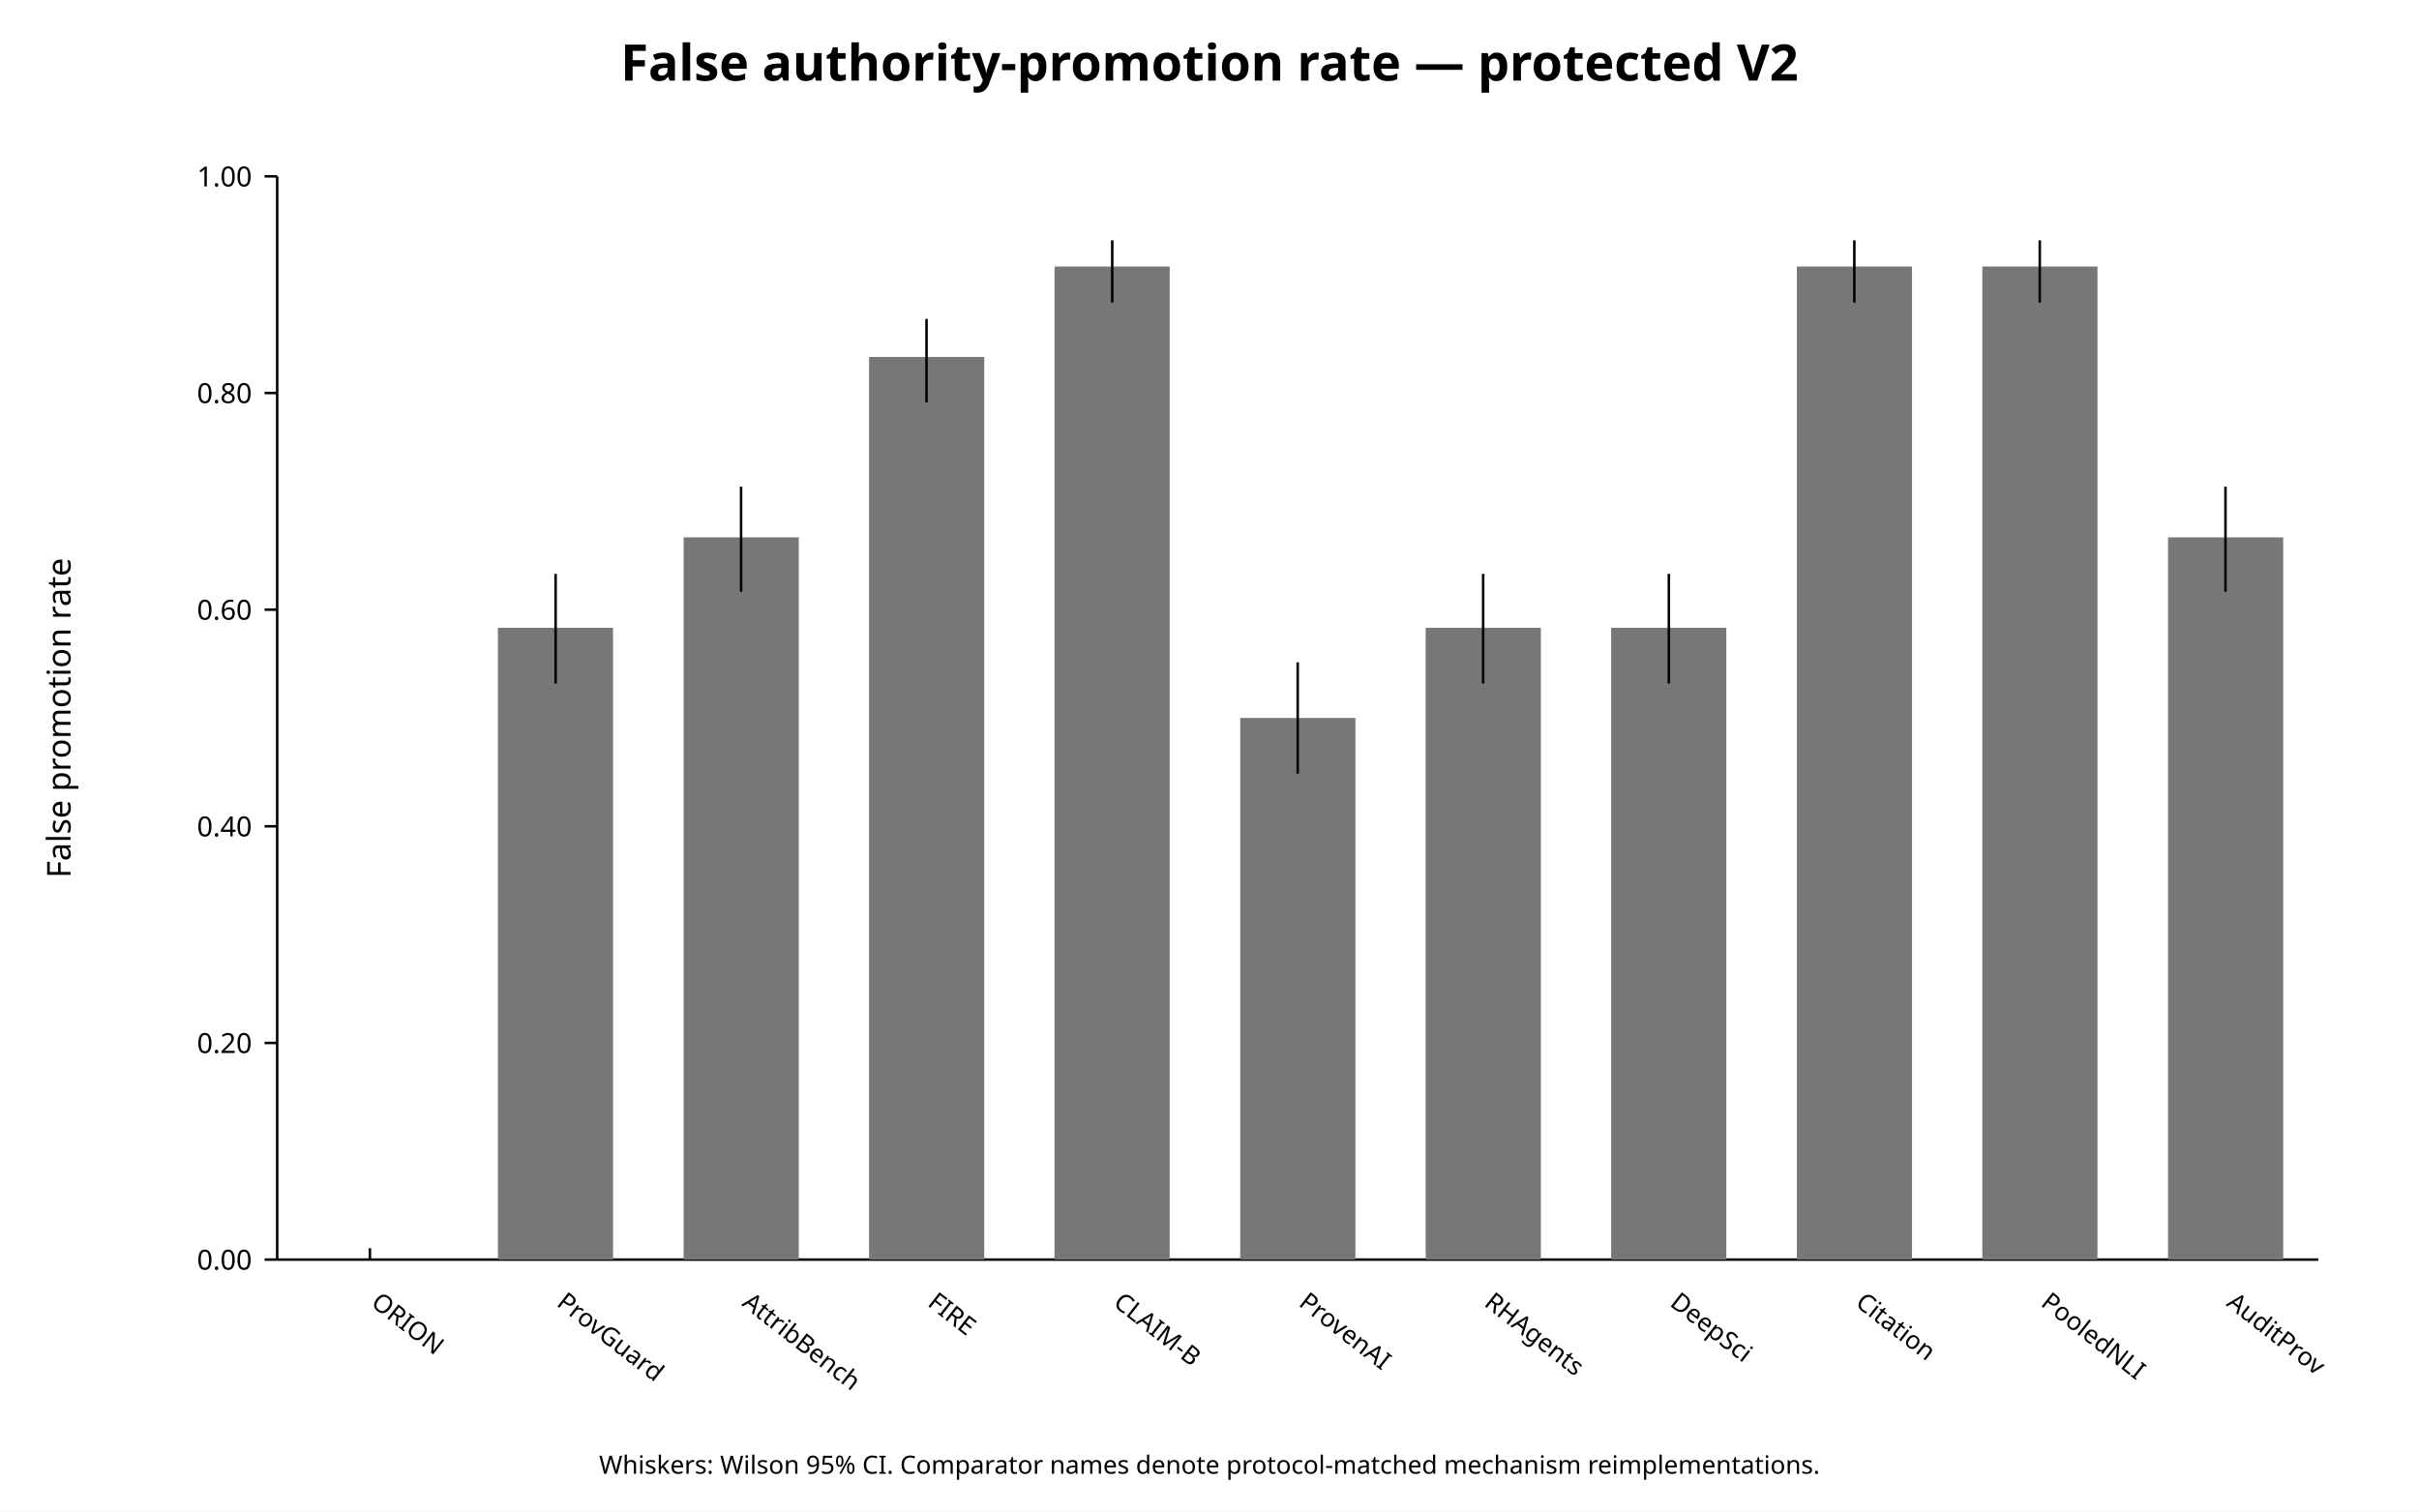
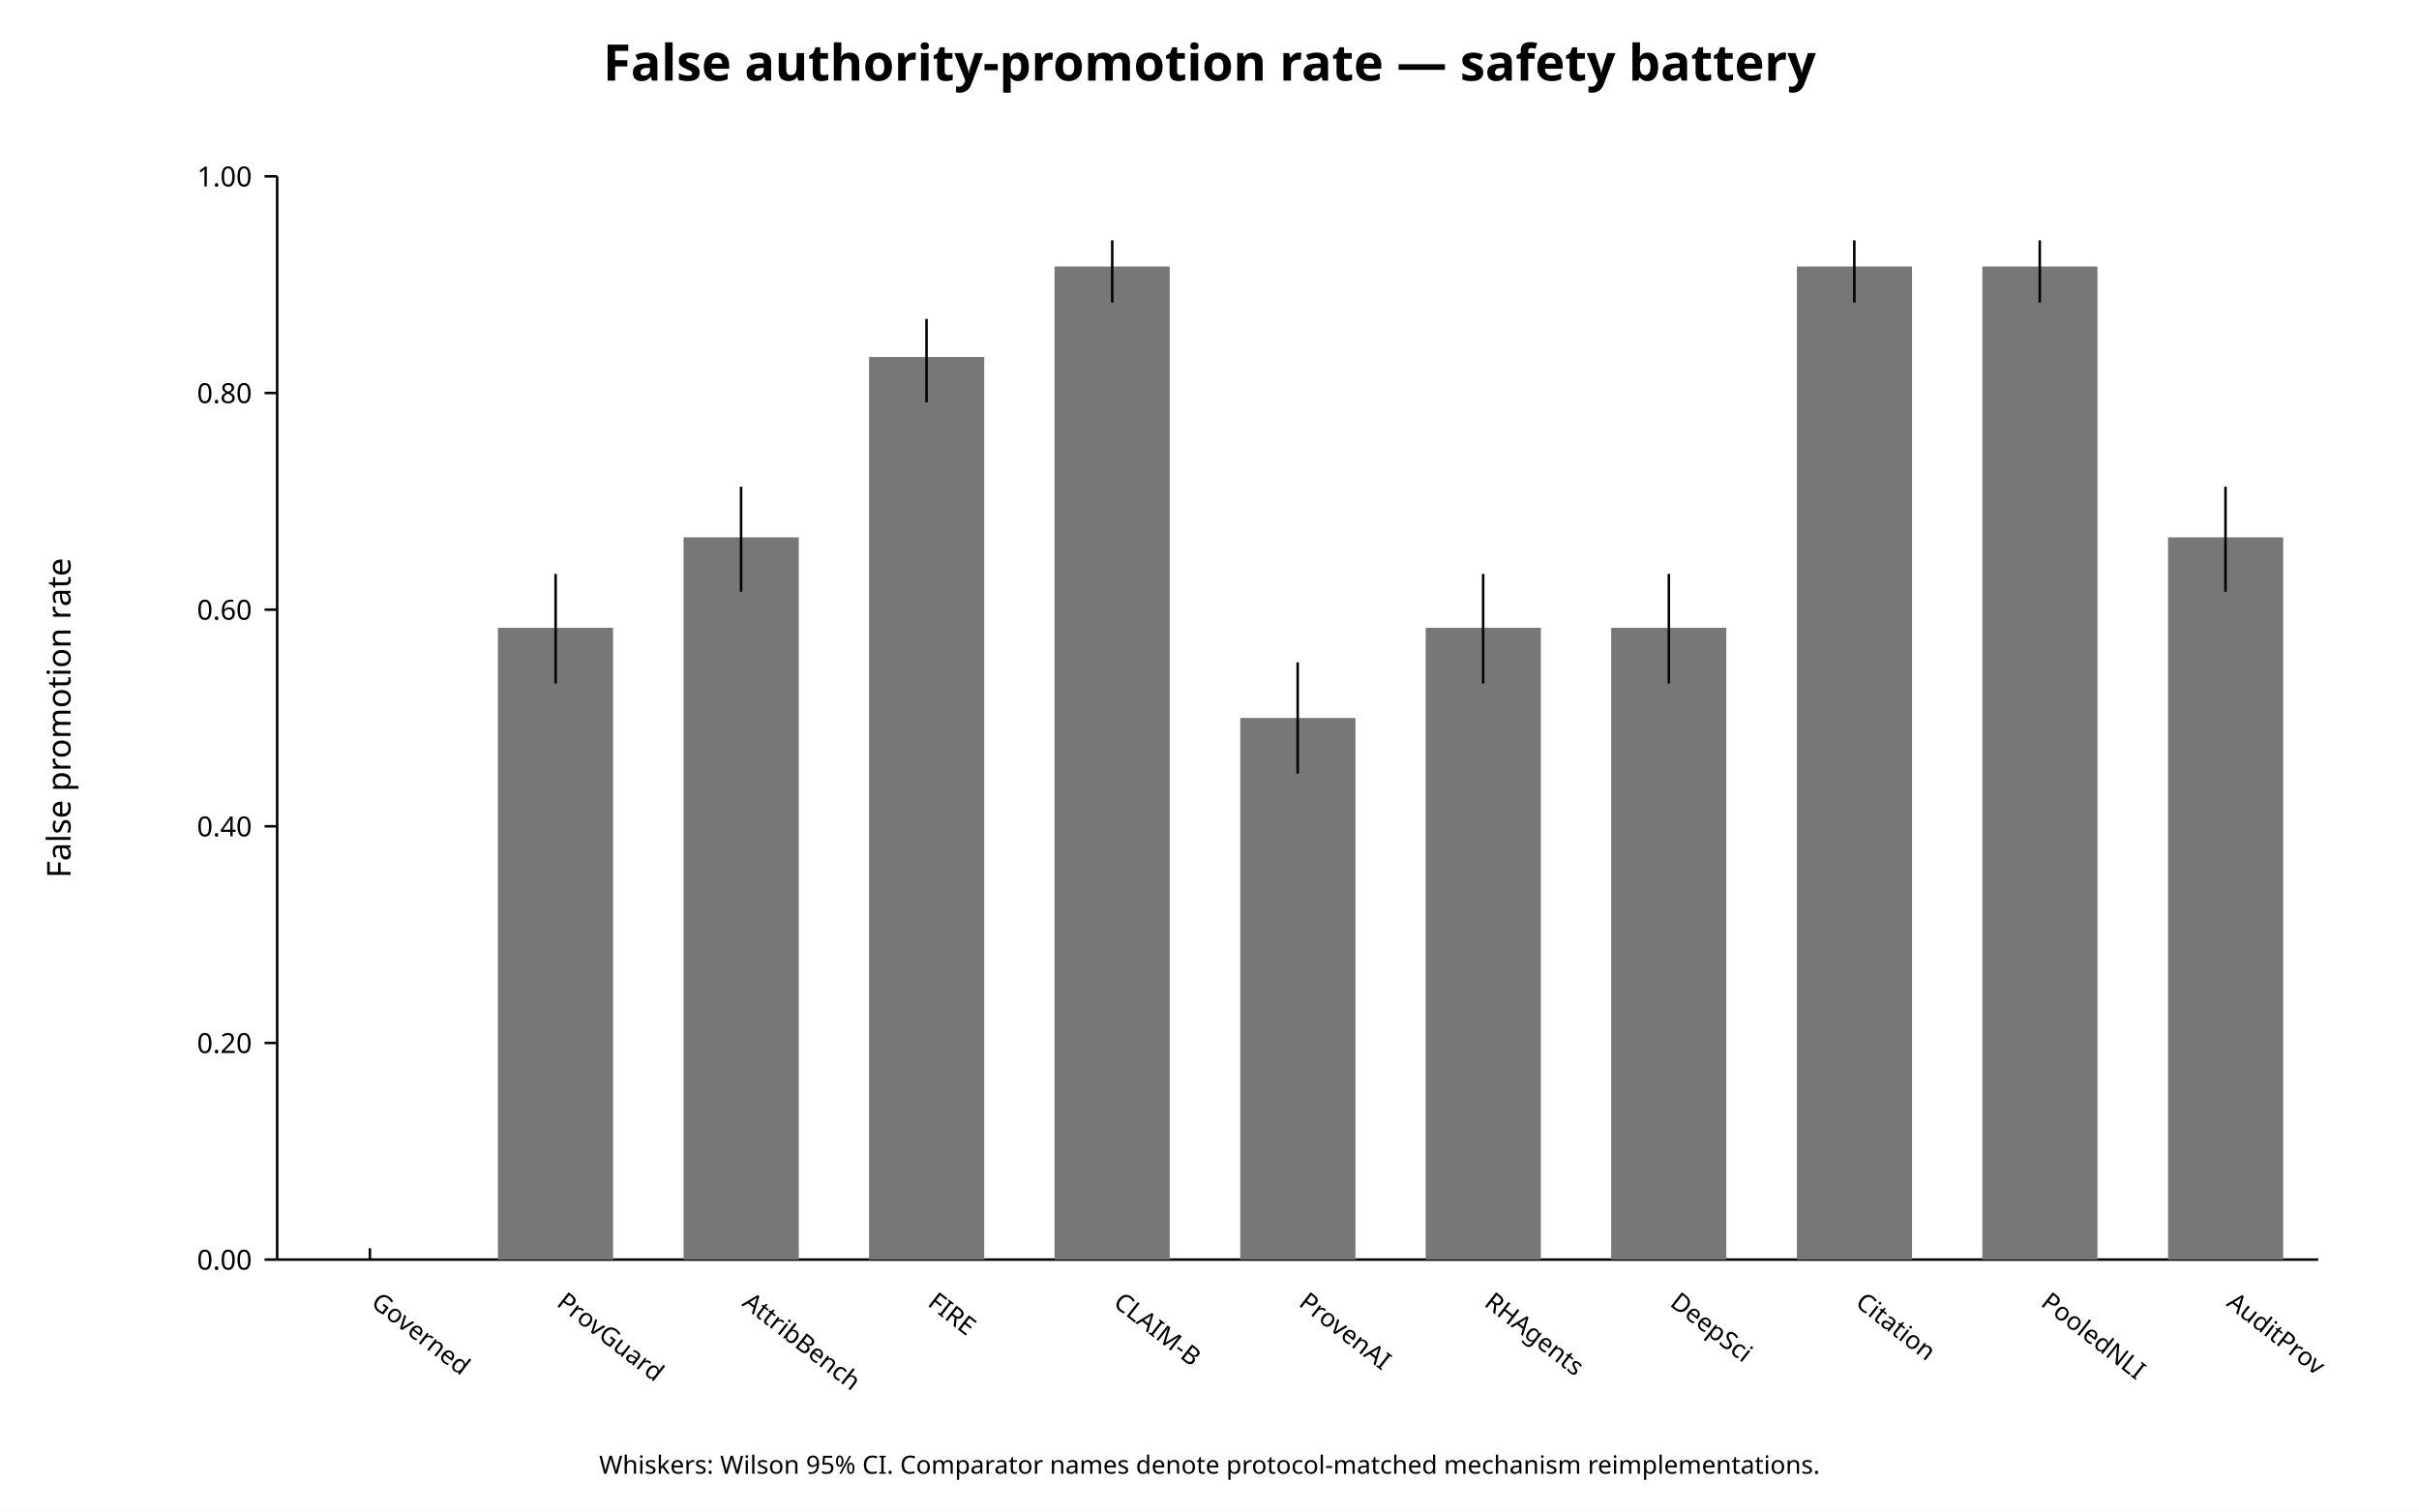
<svg xmlns="http://www.w3.org/2000/svg" width="960" height="600" viewBox="0 0 960 600">
  <rect width="100%" height="100%" fill="white" />
-   <text x="480" y="32" text-anchor="middle" font-family="sans-serif" font-size="20" font-weight="bold">False authority-promotion rate — protected V2</text>
+   <text x="480" y="32" text-anchor="middle" font-family="sans-serif" font-size="20" font-weight="bold">False authority-promotion rate — safety battery</text>
  <line x1="110" y1="500" x2="920" y2="500" stroke="black" />
  <line x1="110" y1="500" x2="110" y2="70" stroke="black" />
  <line x1="105" y1="500.0" x2="110" y2="500.0" stroke="black" />
  <text x="100" y="504.0" text-anchor="end" font-family="sans-serif" font-size="11">0.00</text>
  <line x1="105" y1="414.0" x2="110" y2="414.0" stroke="black" />
  <text x="100" y="418.0" text-anchor="end" font-family="sans-serif" font-size="11">0.20</text>
  <line x1="105" y1="328.0" x2="110" y2="328.0" stroke="black" />
  <text x="100" y="332.0" text-anchor="end" font-family="sans-serif" font-size="11">0.40</text>
  <line x1="105" y1="242.0" x2="110" y2="242.0" stroke="black" />
  <text x="100" y="246.0" text-anchor="end" font-family="sans-serif" font-size="11">0.60</text>
  <line x1="105" y1="156.0" x2="110" y2="156.0" stroke="black" />
  <text x="100" y="160.0" text-anchor="end" font-family="sans-serif" font-size="11">0.80</text>
  <line x1="105" y1="70.0" x2="110" y2="70.0" stroke="black" />
  <text x="100" y="74.0" text-anchor="end" font-family="sans-serif" font-size="11">1.00</text>
  <text x="28" y="285" transform="rotate(-90 28 285)" text-anchor="middle" font-family="sans-serif" font-size="13">False promotion rate</text>
  <rect x="124.0" y="500.0" width="45.7" height="0.0" fill="#2f5597" />
  <line x1="146.8" y1="500.0" x2="146.8" y2="495.5" stroke="black" />
-   <text x="146.8" y="518" transform="rotate(38 146.8 518)" text-anchor="start" font-family="sans-serif" font-size="10">ORION</text>
+   <text x="146.8" y="518" transform="rotate(38 146.8 518)" text-anchor="start" font-family="sans-serif" font-size="10">Governed</text>
  <rect x="197.6" y="249.2" width="45.7" height="250.8" fill="#777" />
  <line x1="220.5" y1="271.3" x2="220.5" y2="227.8" stroke="black" />
  <text x="220.5" y="518" transform="rotate(38 220.5 518)" text-anchor="start" font-family="sans-serif" font-size="10">ProvGuard</text>
  <rect x="271.3" y="213.3" width="45.7" height="286.7" fill="#777" />
  <line x1="294.1" y1="234.9" x2="294.1" y2="193.2" stroke="black" />
  <text x="294.1" y="518" transform="rotate(38 294.1 518)" text-anchor="start" font-family="sans-serif" font-size="10">AttribBench</text>
  <rect x="344.9" y="141.7" width="45.7" height="358.3" fill="#777" />
  <line x1="367.7" y1="159.7" x2="367.7" y2="126.6" stroke="black" />
  <text x="367.7" y="518" transform="rotate(38 367.7 518)" text-anchor="start" font-family="sans-serif" font-size="10">FIRE</text>
  <rect x="418.5" y="105.8" width="45.7" height="394.2" fill="#777" />
  <line x1="441.4" y1="120.1" x2="441.4" y2="95.4" stroke="black" />
  <text x="441.4" y="518" transform="rotate(38 441.4 518)" text-anchor="start" font-family="sans-serif" font-size="10">CLAIM-B</text>
  <rect x="492.2" y="285.0" width="45.7" height="215.0" fill="#777" />
  <line x1="515.0" y1="307.1" x2="515.0" y2="262.9" stroke="black" />
  <text x="515.0" y="518" transform="rotate(38 515.0 518)" text-anchor="start" font-family="sans-serif" font-size="10">ProvenAI</text>
  <rect x="565.8" y="249.2" width="45.7" height="250.8" fill="#777" />
  <line x1="588.6" y1="271.3" x2="588.6" y2="227.8" stroke="black" />
  <text x="588.6" y="518" transform="rotate(38 588.6 518)" text-anchor="start" font-family="sans-serif" font-size="10">RHAgents</text>
  <rect x="639.4" y="249.2" width="45.7" height="250.8" fill="#777" />
  <line x1="662.3" y1="271.3" x2="662.3" y2="227.8" stroke="black" />
  <text x="662.3" y="518" transform="rotate(38 662.3 518)" text-anchor="start" font-family="sans-serif" font-size="10">DeepSci</text>
  <rect x="713.1" y="105.8" width="45.7" height="394.2" fill="#777" />
  <line x1="735.9" y1="120.1" x2="735.9" y2="95.4" stroke="black" />
  <text x="735.9" y="518" transform="rotate(38 735.9 518)" text-anchor="start" font-family="sans-serif" font-size="10">Citation</text>
  <rect x="786.7" y="105.8" width="45.7" height="394.2" fill="#777" />
  <line x1="809.5" y1="120.1" x2="809.5" y2="95.4" stroke="black" />
  <text x="809.5" y="518" transform="rotate(38 809.5 518)" text-anchor="start" font-family="sans-serif" font-size="10">PooledNLI</text>
  <rect x="860.4" y="213.3" width="45.7" height="286.7" fill="#777" />
  <line x1="883.2" y1="234.9" x2="883.2" y2="193.2" stroke="black" />
  <text x="883.2" y="518" transform="rotate(38 883.2 518)" text-anchor="start" font-family="sans-serif" font-size="10">AuditProv</text>
  <text x="480" y="585" text-anchor="middle" font-family="sans-serif" font-size="10">Whiskers: Wilson 95% CI. Comparator names denote protocol-matched mechanism reimplementations.</text>
</svg>
